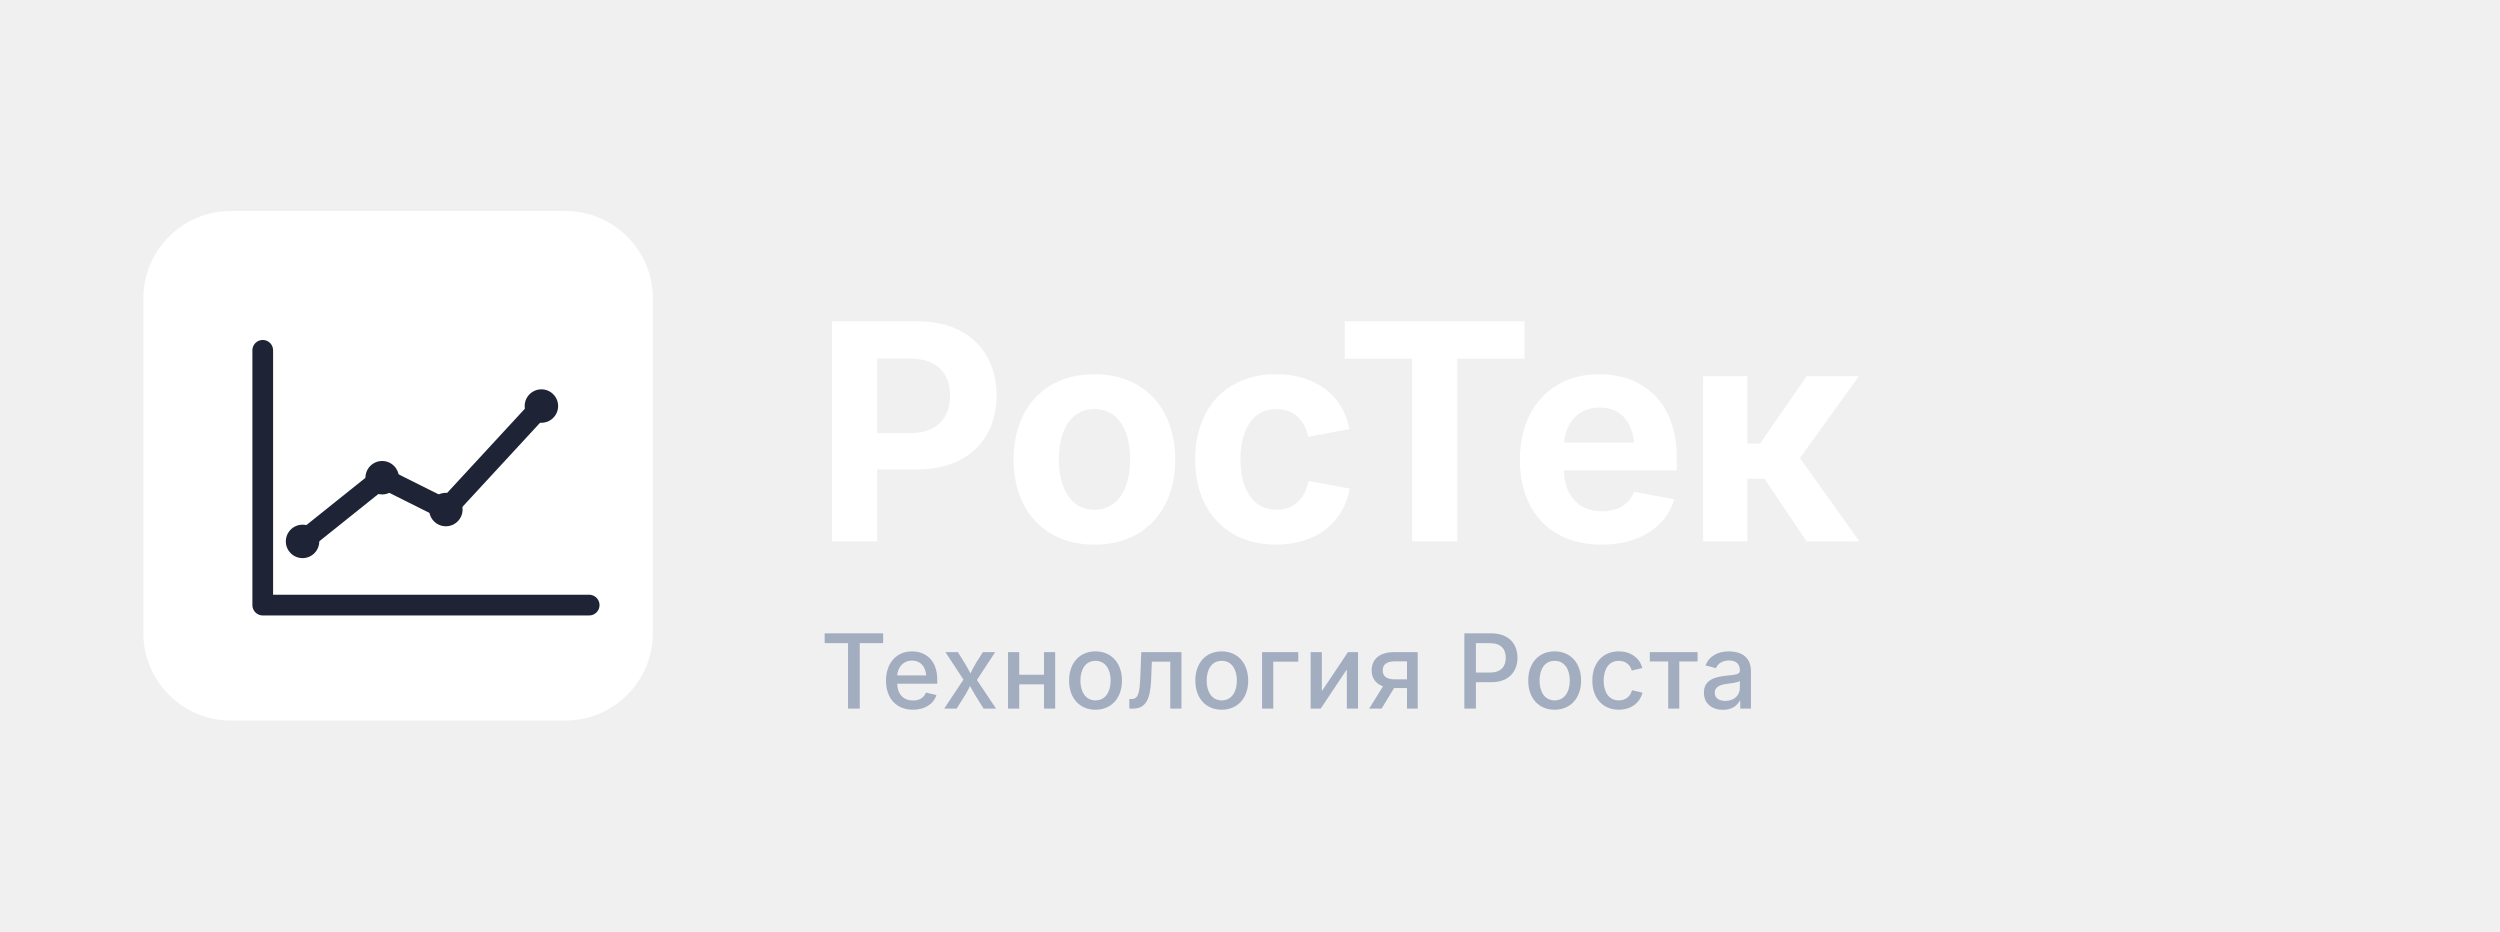
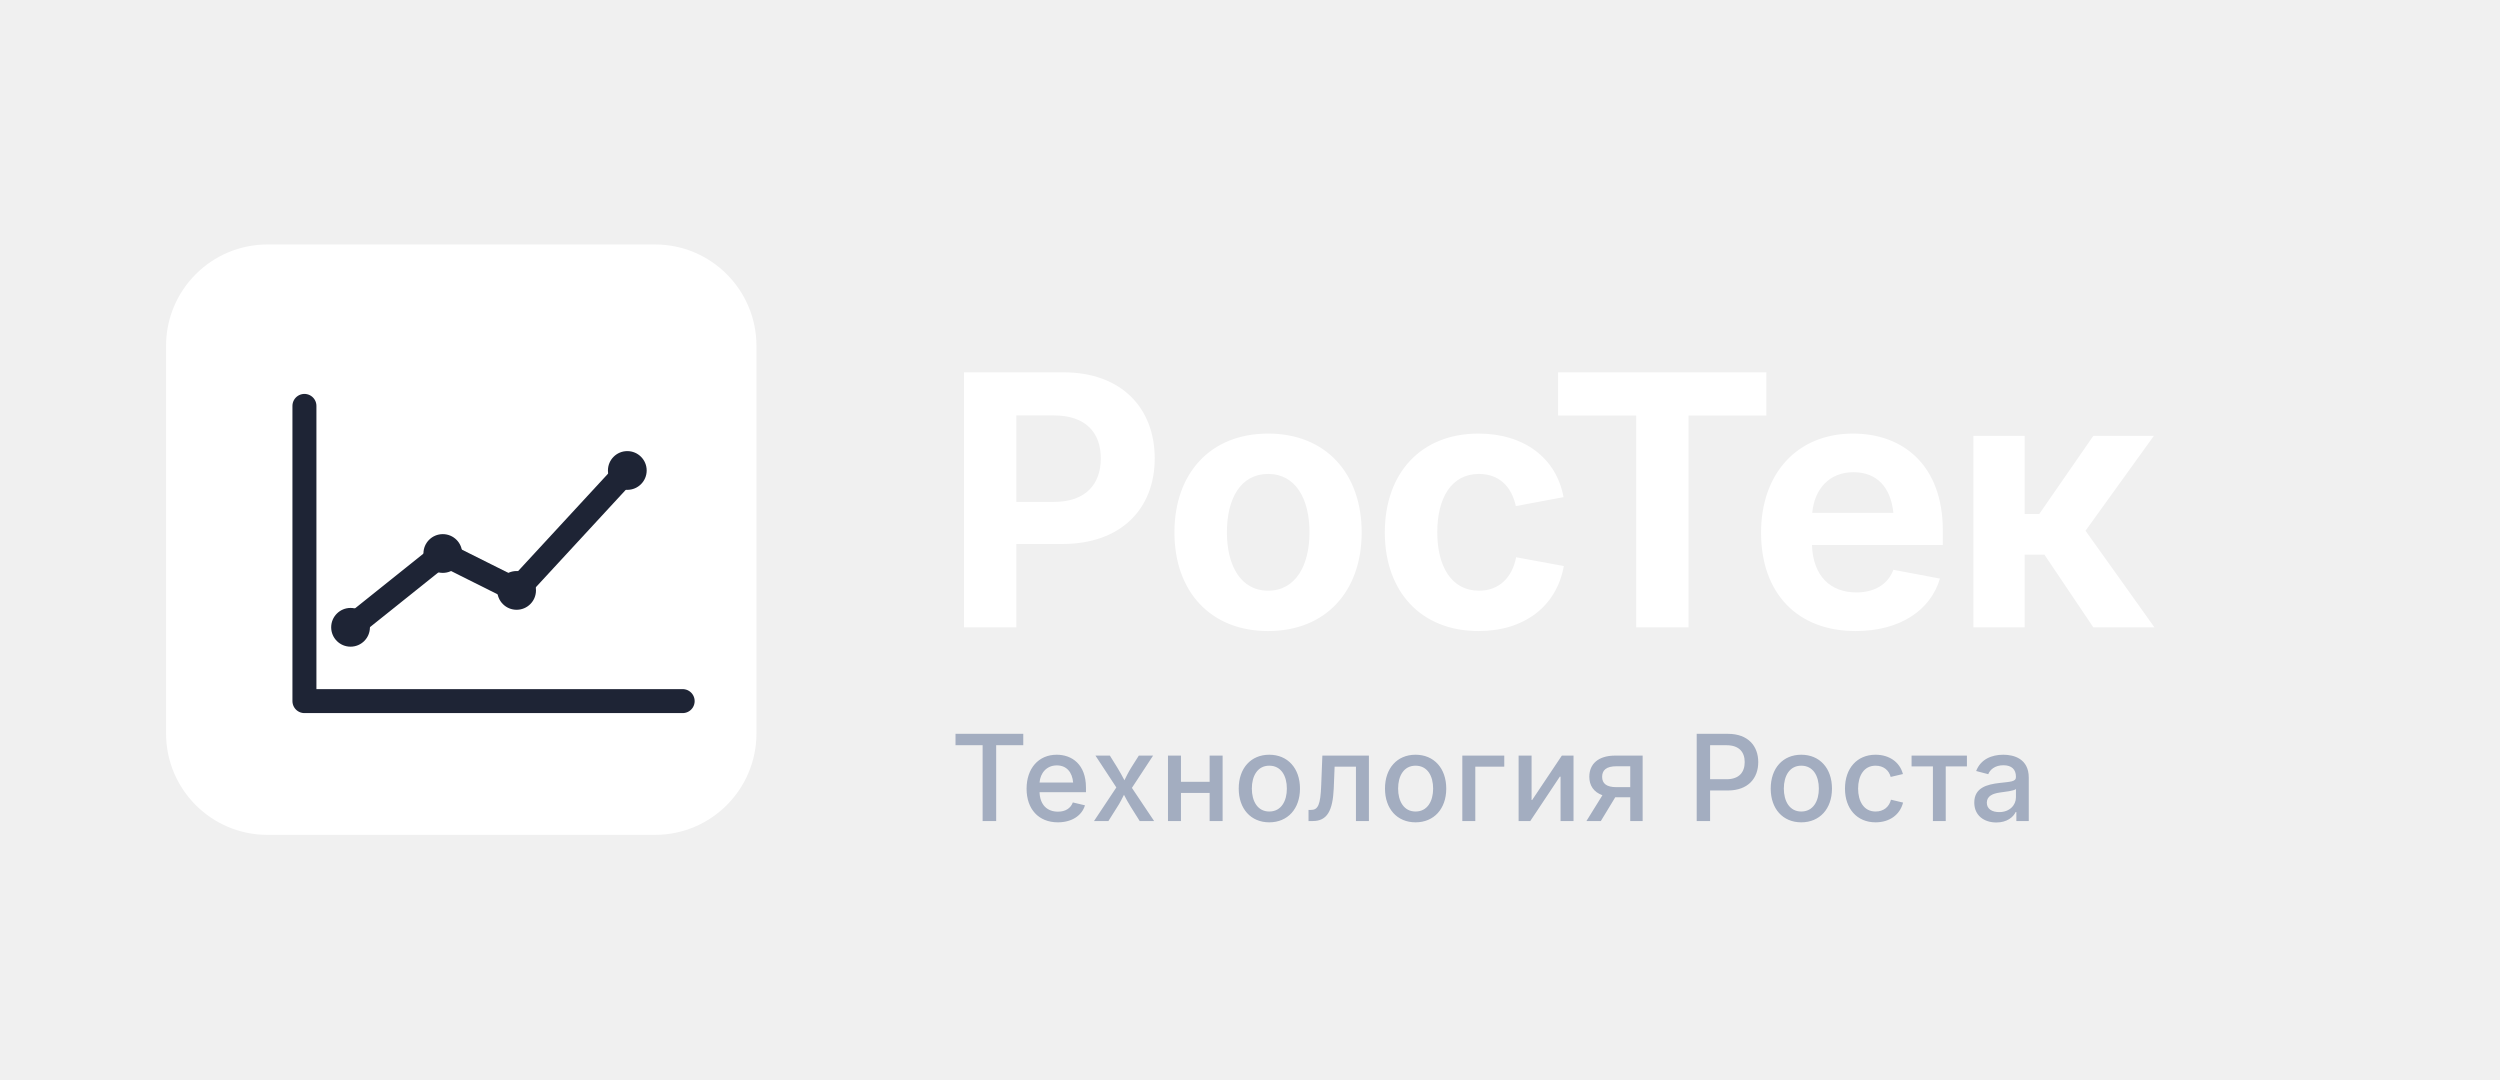
- <svg xmlns="http://www.w3.org/2000/svg" viewBox="0 0 314 117" preserveAspectRatio="xMidYMid meet">
+ <svg xmlns="http://www.w3.org/2000/svg" viewBox="0 0 271 117" preserveAspectRatio="xMidYMid meet">
  <rect x="18" y="26.5" width="64" height="64" rx="11" fill="#ffffff" />
  <g stroke="#1e2435" stroke-width="2.6" stroke-linecap="round" stroke-linejoin="round" fill="none">
    <path d="M33 44 L33 76 L74 76" />
    <path d="M38 68 L48 60 L56 64 L68 51" />
  </g>
  <g fill="#1e2435">
    <circle cx="38" cy="68" r="2.1" />
    <circle cx="48" cy="60" r="2.1" />
    <circle cx="56" cy="64" r="2.1" />
    <circle cx="68" cy="51" r="2.1" />
  </g>
  <text x="102" y="68" font-family="Inter, -apple-system, BlinkMacSystemFont, 'Segoe UI', Roboto, Arial, sans-serif" font-size="38" font-weight="700" fill="#ffffff" letter-spacing="-0.5">РосТек</text>
  <text x="103" y="89" font-family="Inter, -apple-system, BlinkMacSystemFont, 'Segoe UI', Roboto, Arial, sans-serif" font-size="13" font-weight="500" fill="#a3adc0" letter-spacing="0.2">Технология Роста</text>
</svg>
